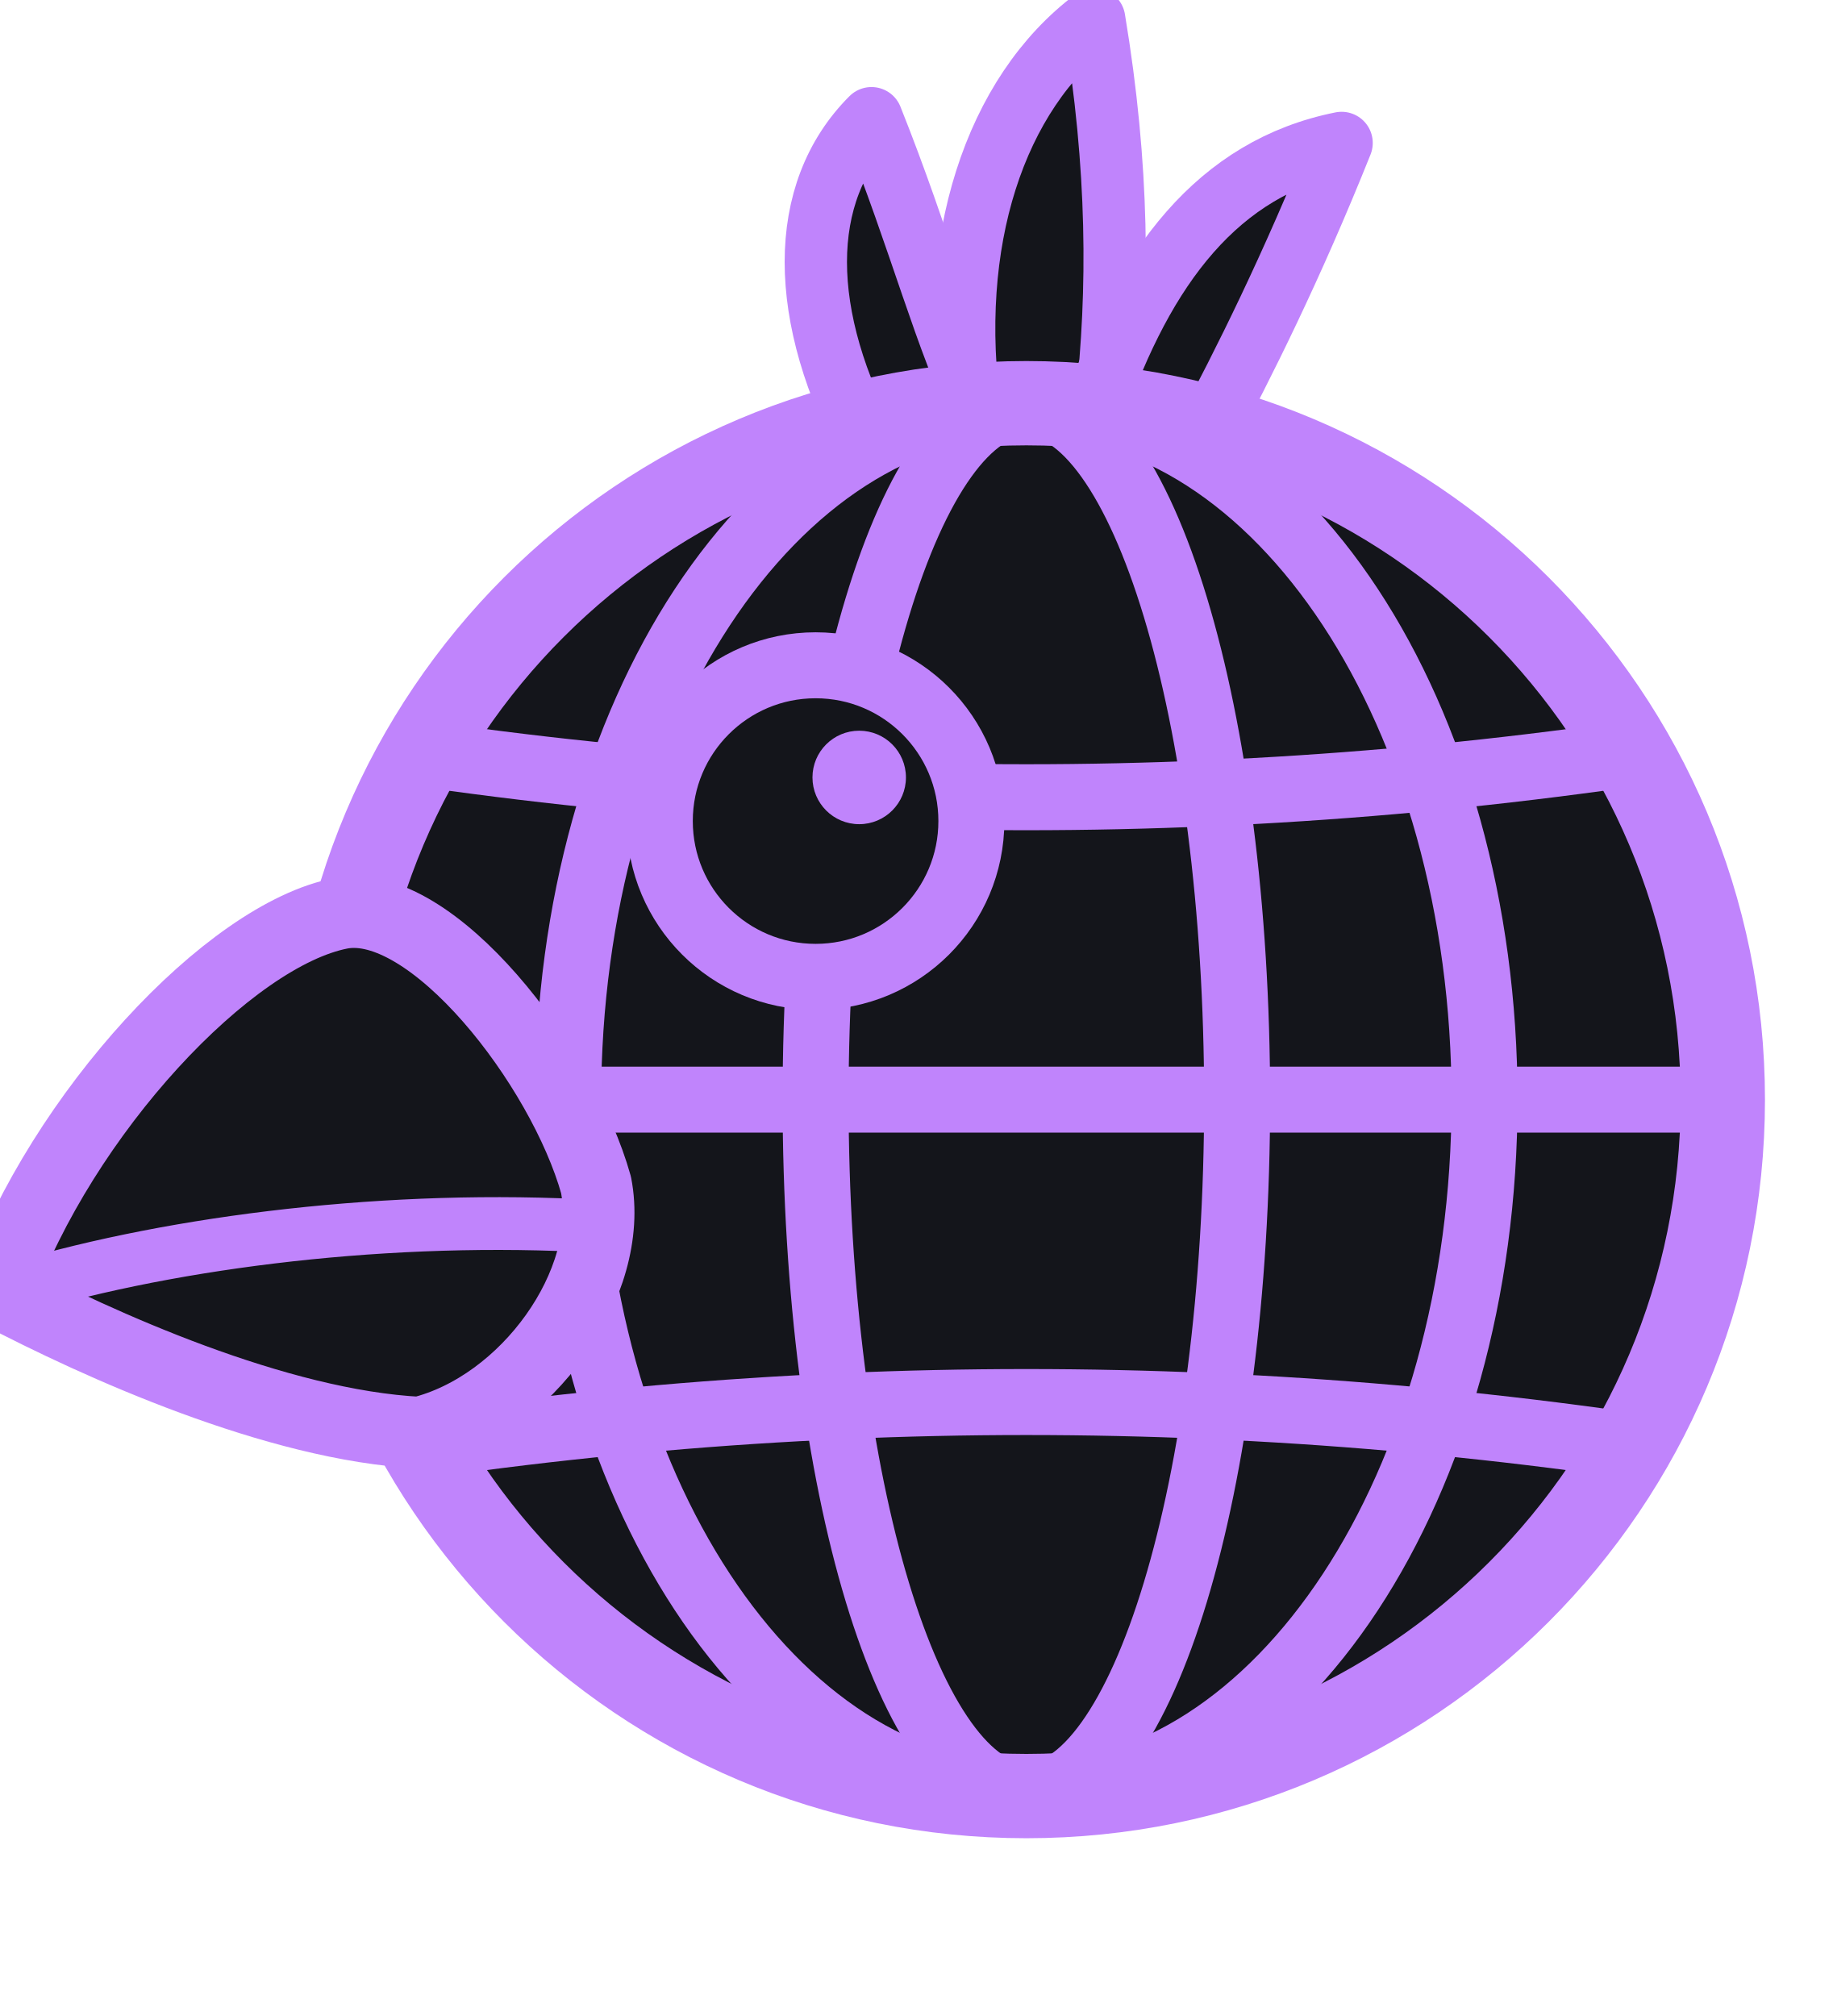
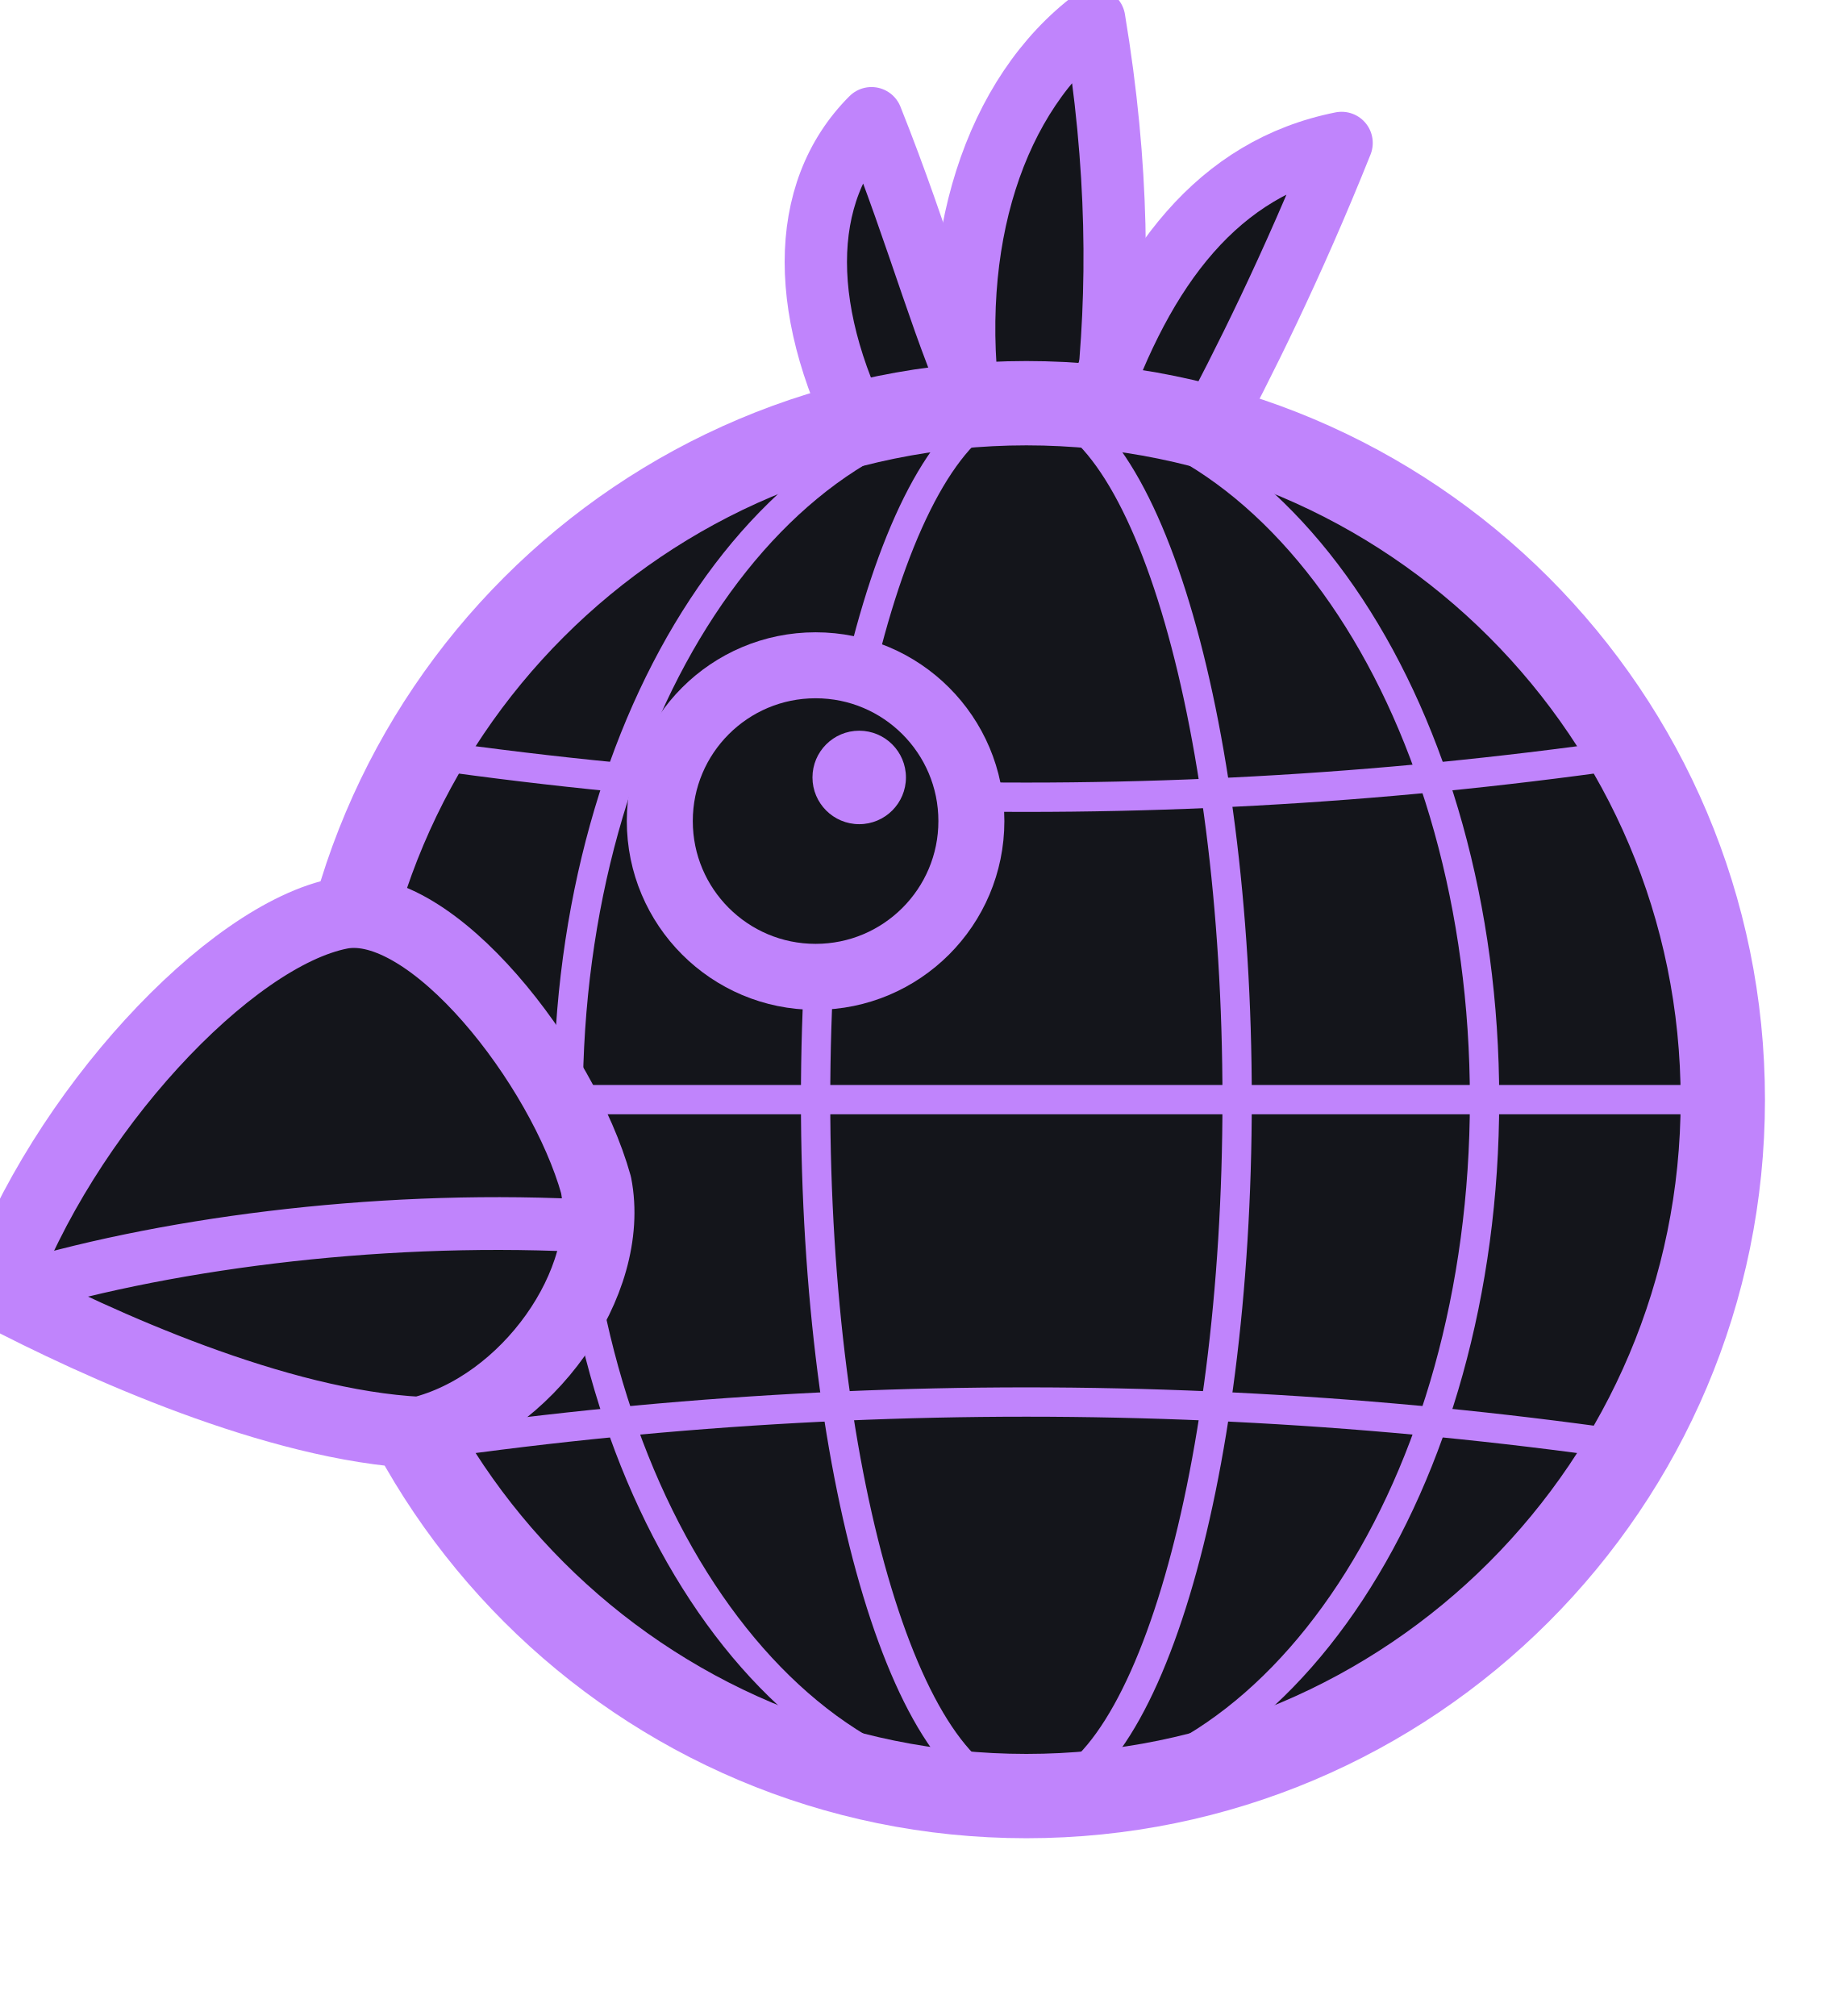
<svg xmlns="http://www.w3.org/2000/svg" viewBox="0 -10 100 110">
  <defs>
-     <clipPath id="s21">
+     <clipPath id="s71">
      <circle cx="56" cy="50" r="38" />
    </clipPath>
  </defs>
  <g transform="translate(57 14) scale(1.35) translate(-57 -14)">
    <path d="M 50 14.5 C 47 9 47 4 50 1 C 52 6 53 10 54.5 13 Z" fill="#14151b" stroke="#c084fc" stroke-width="2.519" stroke-linejoin="round" />
    <path d="M 54 13 C 53 6 55 0 59 -3 C 60 3 60 8 59.5 12.5 Z" fill="#14151b" stroke="#c084fc" stroke-width="2.519" stroke-linejoin="round" />
    <path d="M 59 12.8 C 61 7 64 3 69 2 C 67 7 65 11 63.5 13.8 Z" fill="#14151b" stroke="#c084fc" stroke-width="2.519" stroke-linejoin="round" />
  </g>
  <circle cx="56" cy="50" r="38" fill="#14151b" />
-   <g fill="none" stroke="#c084fc" stroke-width="3.6" clip-path="url(#s21)">
+   <g fill="none" stroke="#c084fc" stroke-width="1.6" clip-path="url(#s71)">
    <line x1="18" y1="50" x2="94" y2="50" />
    <path d="M 16 30 Q 56 37 96 30" />
    <path d="M 16 70 Q 56 63 96 70" />
    <ellipse cx="56" cy="50" rx="11.5" ry="38" />
    <ellipse cx="56" cy="50" rx="25" ry="38" />
  </g>
  <circle cx="44.5" cy="34.8" r="8.5" fill="#14151b" stroke="#c084fc" stroke-width="3.6" />
  <circle cx="46.88" cy="32.42" r="2.55" fill="#c084fc" />
  <circle cx="56" cy="50" r="38" fill="none" stroke="#c084fc" stroke-width="4.6" />
  <g transform="translate(32 54) scale(1.3) translate(-32 -54)">
    <path d="M 7.3 59 C 10 51.5 17 44 21.7 43.1 C 25.5 42.4 31 49.5 32.4 54.5 C 33.2 58.6 29.5 63.8 25 64.9 C 19 64.6 11.5 61.2 7.3 59 Z" fill="#14151b" stroke="#c084fc" stroke-width="3.008" stroke-linejoin="round" />
    <path d="M 7.6 59 C 14 57 23 55.8 31.6 56.2" fill="none" stroke="#c084fc" stroke-width="2.215" stroke-linecap="round" />
  </g>
</svg>
